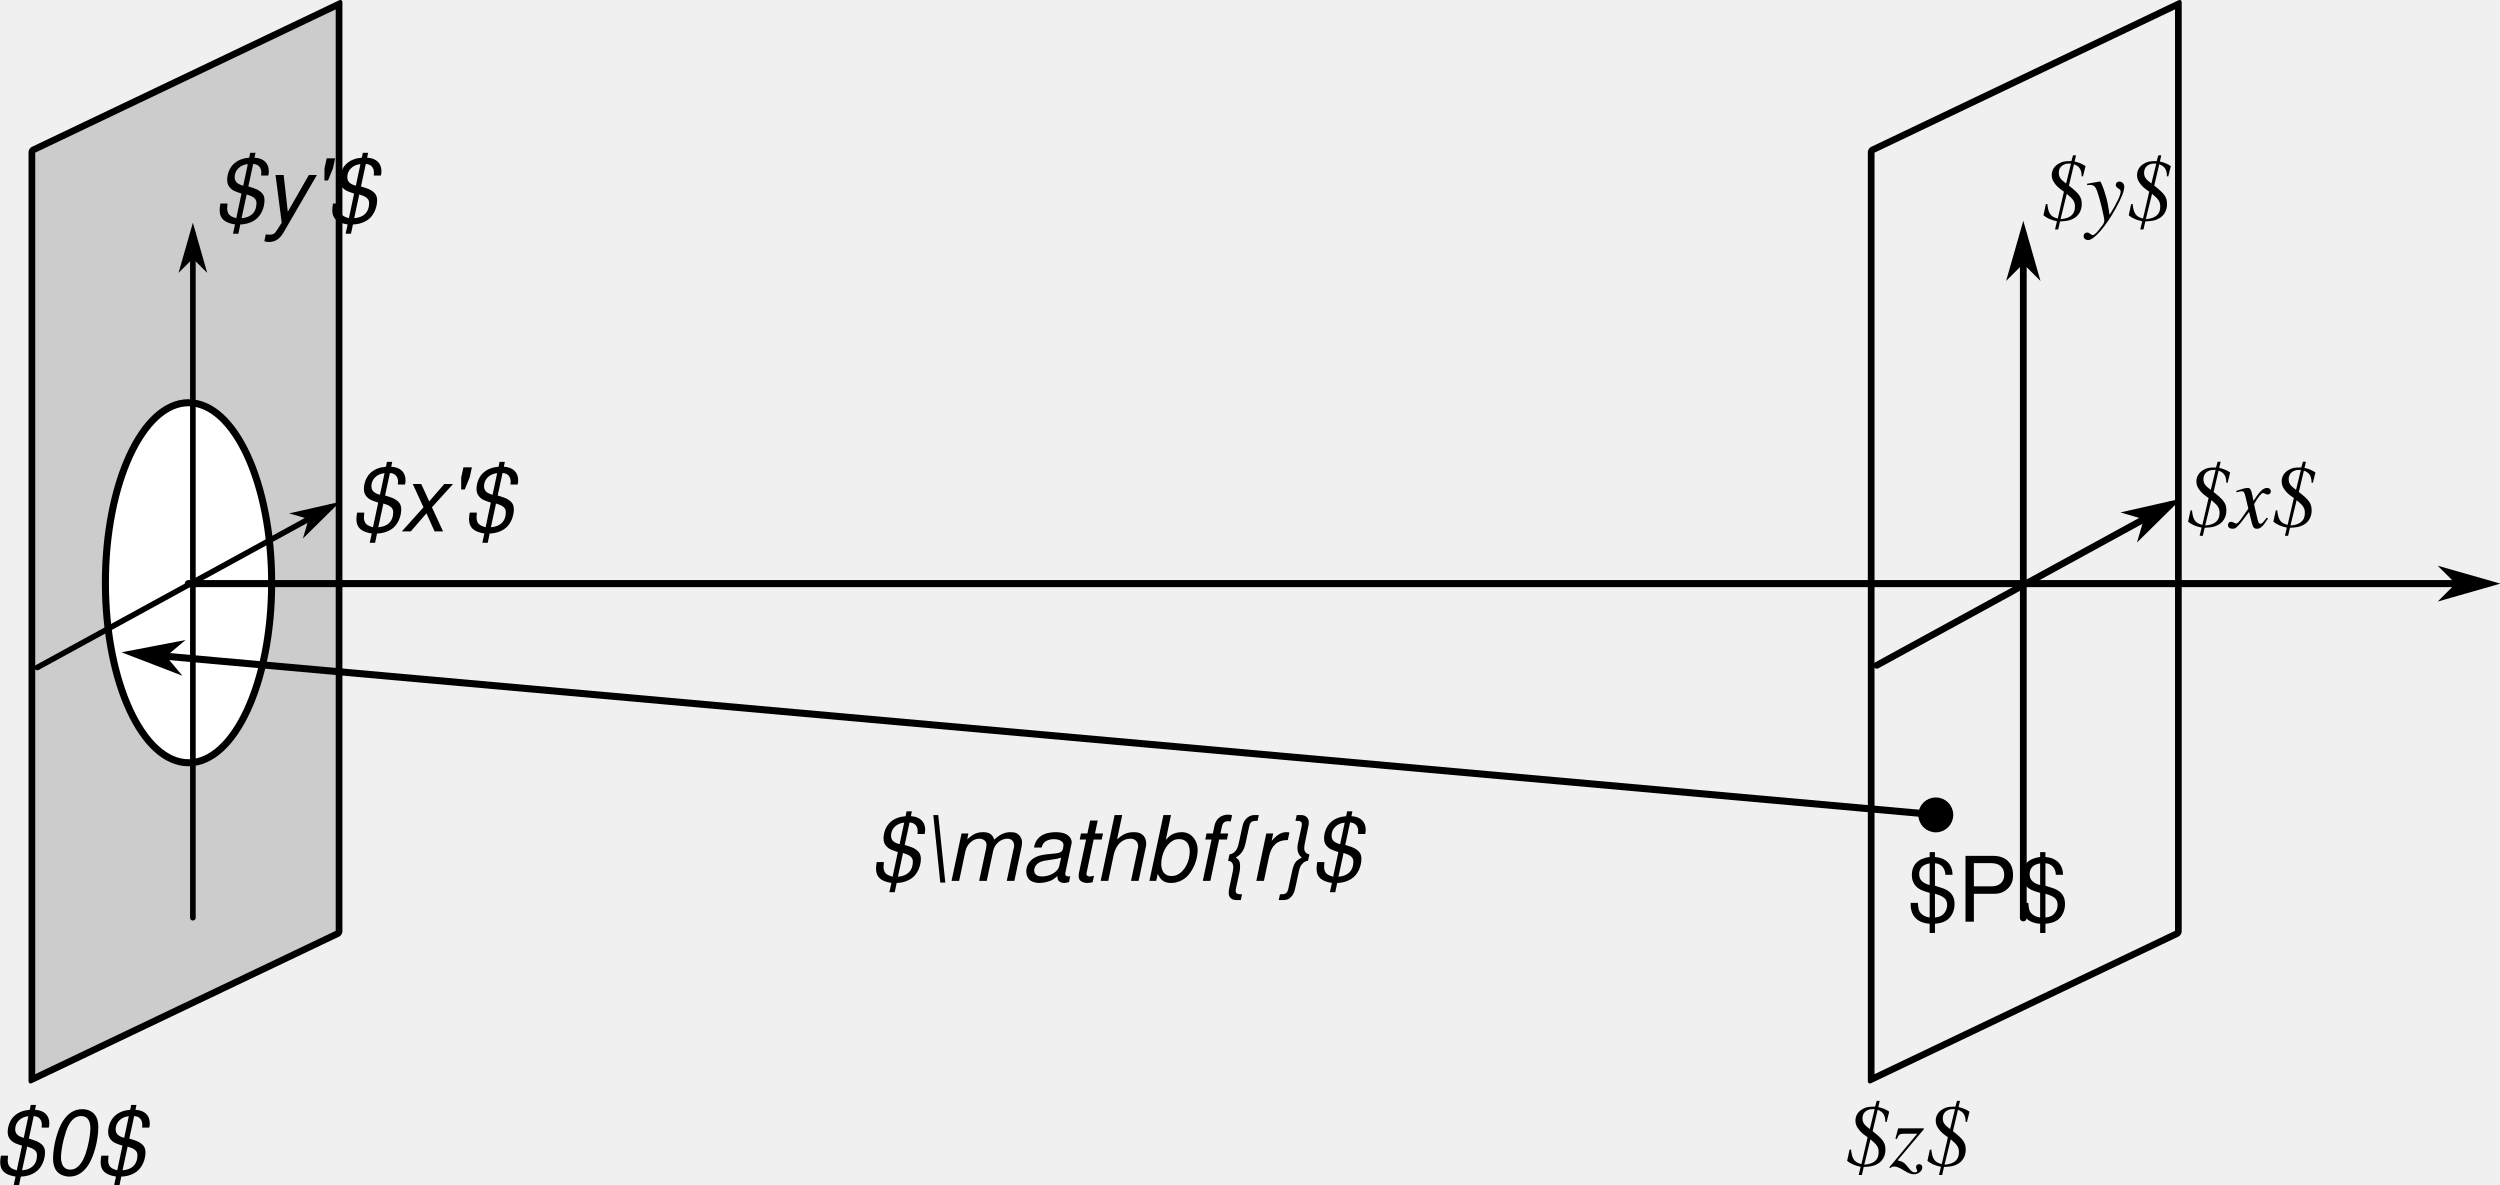
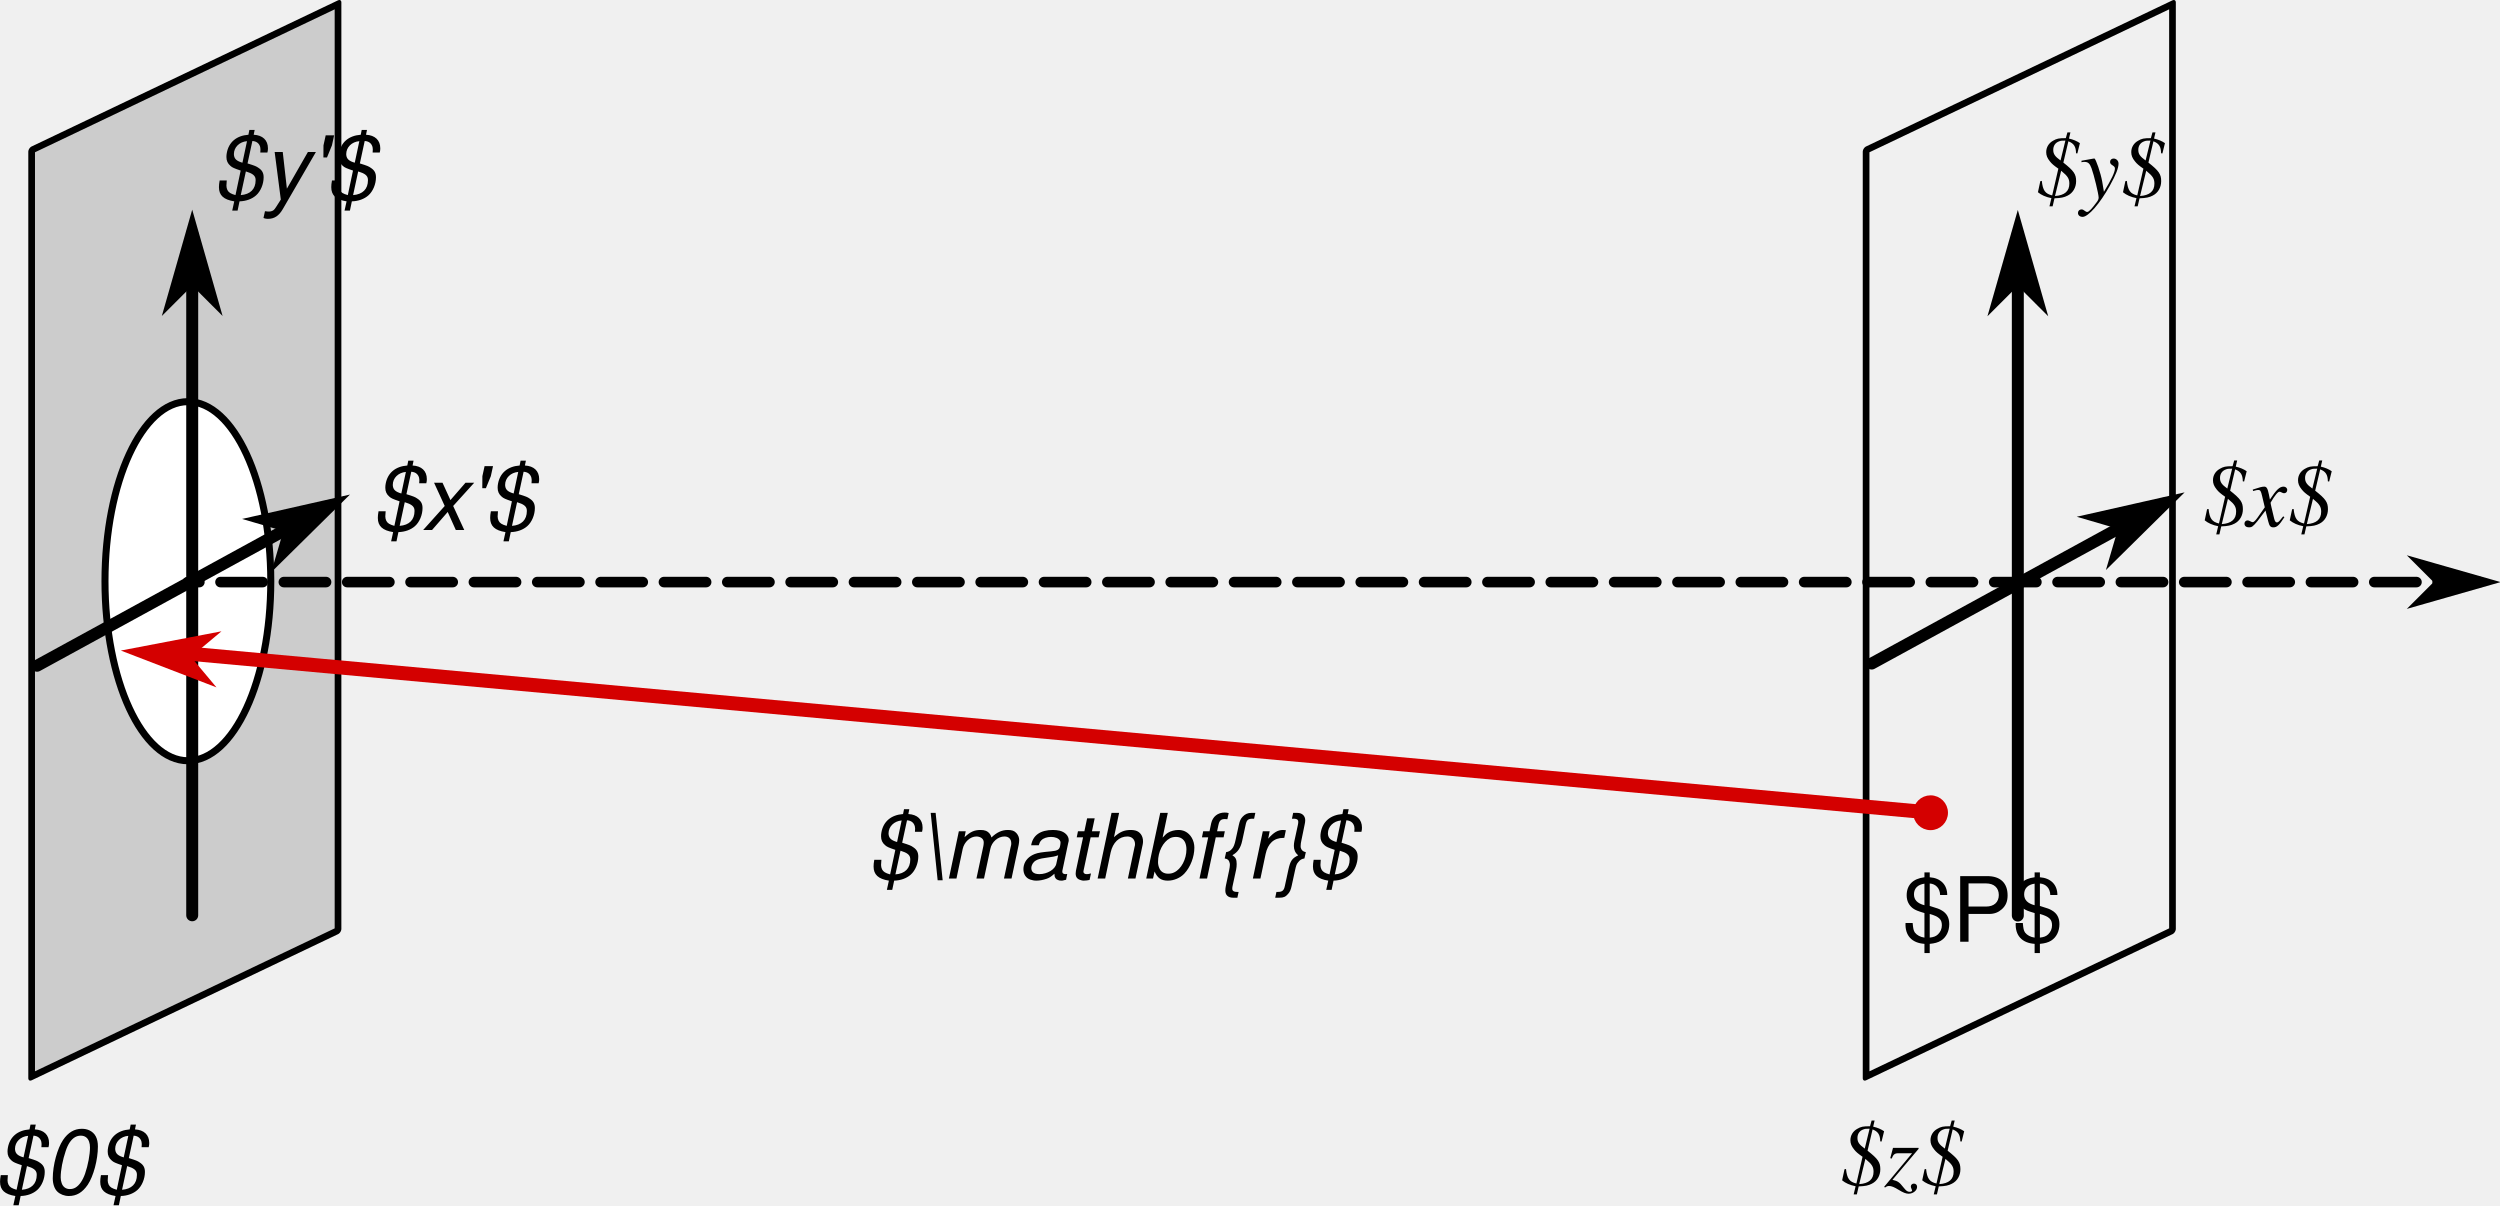
- <svg xmlns="http://www.w3.org/2000/svg" xmlns:xlink="http://www.w3.org/1999/xlink" width="442.823" height="209.881" id="svg2" version="1.0">
-   <defs id="defs4">
+ <svg xmlns="http://www.w3.org/2000/svg" width="125.303mm" height="60.408mm" viewBox="0 0 443.989 214.046" id="svg4471" version="1.1">
+   <defs id="defs4473">
    <marker orient="auto" refY="0" refX="0" id="Arrow1Mend" style="overflow:visible">
-       <path id="path4291" d="M 0,0 5,-5 -12.5,0 5,5 0,0 Z" style="fill-rule:evenodd;stroke:#000000;stroke-width:1pt" transform="matrix(-0.4,0,0,-0.4,-4,0)" />
+       <path id="path5178" d="M 0,0 5,-5 -12.5,0 5,5 0,0 Z" style="fill:#737373;fill-opacity:1;fill-rule:evenodd;stroke:#000000;stroke-width:1pt;stroke-opacity:1" transform="matrix(-0.4,0,0,-0.4,-4,0)" />
    </marker>
-     <linearGradient id="linearGradient3975">
-       <stop style="stop-color:#ff0000;stop-opacity:0;" offset="0" id="stop3977" />
-       <stop id="stop3995" offset="0.107" style="stop-color:#ff0000;stop-opacity:0.125;" />
-       <stop id="stop3993" offset="0.195" style="stop-color:#ff0000;stop-opacity:0;" />
-       <stop id="stop3991" offset="0.307" style="stop-color:#ff0000;stop-opacity:0.251;" />
-       <stop id="stop3989" offset="0.398" style="stop-color:#ff0000;stop-opacity:0;" />
-       <stop style="stop-color:#ff0000;stop-opacity:0.502;" offset="0.517" id="stop3997" />
-       <stop id="stop3987" offset="0.615" style="stop-color:#ff0000;stop-opacity:0;" />
-       <stop id="stop3983" offset="0.695" style="stop-color:#ff0000;stop-opacity:0.251;" />
-       <stop style="stop-color:#ff0000;stop-opacity:0;" offset="0.787" id="stop3985" />
-       <stop id="stop3999" offset="0.901" style="stop-color:#ff0000;stop-opacity:0.125;" />
-       <stop style="stop-color:#ff0000;stop-opacity:0;" offset="1" id="stop3979" />
-     </linearGradient>
    <marker orient="auto" refY="0" refX="0" id="Arrow1Mstart" style="overflow:visible">
      <path id="path5117" d="M 0,0 5,-5 -12.5,0 5,5 0,0 Z" style="fill-rule:evenodd;stroke:#000000;stroke-width:1pt;marker-start:none" transform="matrix(0.4,0,0,0.4,4,0)" />
    </marker>
-     <marker orient="auto" refY="0" refX="0" id="Arrow1Sstart" style="overflow:visible">
-       <path id="path5123" d="M 0,0 5,-5 -12.5,0 5,5 0,0 Z" style="fill-rule:evenodd;stroke:#000000;stroke-width:1pt;marker-start:none" transform="matrix(0.2,0,0,0.2,1.2,0)" />
+     <marker orient="auto" refY="0" refX="0" id="marker4424" style="overflow:visible">
+       <path id="path4426" d="M 0,0 5,-5 -12.5,0 5,5 0,0 Z" style="fill-rule:evenodd;stroke:#000000;stroke-width:1pt;marker-start:none" transform="matrix(0.4,0,0,0.4,4,0)" />
    </marker>
-     <marker orient="auto" refY="0" refX="0" id="Arrow2Sstart" style="overflow:visible">
-       <path id="path5141" style="font-size:12px;fill-rule:evenodd;stroke-width:0.625;stroke-linejoin:round" d="M 8.719,4.034 -2.207,0.016 8.719,-4.002 c -1.745,2.372 -1.735,5.617 -6e-7,8.035 z" transform="matrix(0.3,0,0,0.3,-0.69,0)" />
+     <marker orient="auto" refY="0" refX="0" id="marker4428" style="overflow:visible">
+       <path id="path4430" d="M 0,0 5,-5 -12.5,0 5,5 0,0 Z" style="fill-rule:evenodd;stroke:#000000;stroke-width:1pt;marker-start:none" transform="matrix(0.4,0,0,0.4,4,0)" />
    </marker>
-     <marker orient="auto" refY="0" refX="0" id="Arrow2Lstart" style="overflow:visible">
-       <path id="path5129" style="font-size:12px;fill-rule:evenodd;stroke-width:0.625;stroke-linejoin:round" d="M 8.719,4.034 -2.207,0.016 8.719,-4.002 c -1.745,2.372 -1.735,5.617 -6e-7,8.035 z" transform="matrix(1.1,0,0,1.1,1.1,0)" />
+     <marker orient="auto" refY="0" refX="0" id="marker4432" style="overflow:visible">
+       <path id="path4434" d="M 0,0 5,-5 -12.5,0 5,5 0,0 Z" style="fill-rule:evenodd;stroke:#000000;stroke-width:1pt;marker-start:none" transform="matrix(0.4,0,0,0.4,4,0)" />
    </marker>
-     <marker orient="auto" refY="0" refX="0" id="Arrow1Lstart" style="overflow:visible">
-       <path id="path5111" d="M 0,0 5,-5 -12.5,0 5,5 0,0 Z" style="fill-rule:evenodd;stroke:#000000;stroke-width:1pt;marker-start:none" transform="matrix(0.8,0,0,0.8,10,0)" />
+     <marker orient="auto" refY="0" refX="0" id="marker4436" style="overflow:visible">
+       <path id="path4438" d="M 0,0 5,-5 -12.5,0 5,5 0,0 Z" style="fill-rule:evenodd;stroke:#000000;stroke-width:1pt;marker-start:none" transform="matrix(0.4,0,0,0.4,4,0)" />
    </marker>
-     <marker orient="auto" refY="0" refX="0" id="Arrow1Lend" style="overflow:visible">
-       <path id="path5114" d="M 0,0 5,-5 -12.5,0 5,5 0,0 Z" style="fill-rule:evenodd;stroke:#000000;stroke-width:1pt;marker-start:none" transform="matrix(-0.8,0,0,-0.8,-10,0)" />
-     </marker>
-     <linearGradient xlink:href="#linearGradient3975-4" id="linearGradient3981-1" x1="240.857" y1="285.142" x2="241.473" y2="450.206" gradientUnits="userSpaceOnUse" gradientTransform="matrix(1.186871,0,0,1,0,-449.4429)" />
-     <linearGradient id="linearGradient3975-4">
-       <stop style="stop-color:#ff0000;stop-opacity:0;" offset="0" id="stop3977-9" />
-       <stop id="stop3995-4" offset="0.107" style="stop-color:#ff0000;stop-opacity:0.125;" />
-       <stop id="stop3993-0" offset="0.195" style="stop-color:#ff0000;stop-opacity:0;" />
-       <stop id="stop3991-9" offset="0.307" style="stop-color:#ff0000;stop-opacity:0.251;" />
-       <stop id="stop3989-9" offset="0.398" style="stop-color:#ff0000;stop-opacity:0;" />
-       <stop style="stop-color:#ff0000;stop-opacity:0.502;" offset="0.517" id="stop3997-9" />
-       <stop id="stop3987-5" offset="0.615" style="stop-color:#ff0000;stop-opacity:0;" />
-       <stop id="stop3983-7" offset="0.695" style="stop-color:#ff0000;stop-opacity:0.251;" />
-       <stop style="stop-color:#ff0000;stop-opacity:0;" offset="0.787" id="stop3985-5" />
-       <stop id="stop3999-1" offset="0.901" style="stop-color:#ff0000;stop-opacity:0.125;" />
-       <stop style="stop-color:#ff0000;stop-opacity:0;" offset="1" id="stop3979-8" />
-     </linearGradient>
-     <linearGradient y2="450.206" x2="241.473" y1="285.142" x1="240.857" gradientTransform="matrix(0.7926174,0,0,0.8063193,424.0142,-462.389)" gradientUnits="userSpaceOnUse" id="linearGradient4025-0" xlink:href="#linearGradient3975-4-0" />
-     <linearGradient id="linearGradient3975-4-0">
-       <stop style="stop-color:#0000ff;stop-opacity:0;" offset="0" id="stop3977-9-7" />
-       <stop id="stop3995-4-9" offset="0.107" style="stop-color:#0000ff;stop-opacity:0.125;" />
-       <stop id="stop3993-0-5" offset="0.195" style="stop-color:#0000ff;stop-opacity:0;" />
-       <stop id="stop3991-9-5" offset="0.307" style="stop-color:#0000ff;stop-opacity:0.251;" />
-       <stop id="stop3989-9-5" offset="0.398" style="stop-color:#0000ff;stop-opacity:0;" />
-       <stop style="stop-color:#0000ff;stop-opacity:0.502;" offset="0.517" id="stop3997-9-2" />
-       <stop id="stop3987-5-7" offset="0.615" style="stop-color:#0000ff;stop-opacity:0;" />
-       <stop id="stop3983-7-3" offset="0.695" style="stop-color:#0000ff;stop-opacity:0.251;" />
-       <stop style="stop-color:#0000ff;stop-opacity:0;" offset="0.787" id="stop3985-5-8" />
-       <stop id="stop3999-1-2" offset="0.901" style="stop-color:#0000ff;stop-opacity:0.125;" />
-       <stop style="stop-color:#0000ff;stop-opacity:0;" offset="1" id="stop3979-8-3" />
-     </linearGradient>
  </defs>
-   <g id="layer1" transform="translate(-30.41403,537.9538)">
-     <rect style="fill:#cccccc;stroke:#000000;stroke-width:1.316;stroke-linecap:round;stroke-linejoin:round;stroke-miterlimit:4;stroke-dasharray:none;stroke-dashoffset:0;stroke-opacity:1" id="rect1368" width="60.284" height="164.532" x="39.952" y="-494.087" transform="matrix(0.9025953,-0.4304901,0,1,0,0)" />
-     <path style="color:#000000;fill:#ffffff;stroke:#000000;stroke-width:2.757;stroke-linecap:round;stroke-linejoin:round;stroke-miterlimit:4;stroke-dasharray:none;stroke-dashoffset:0;stroke-opacity:1;marker:none" d="m 199.648,2940.504 c 0,9.709 -0.909,18.959 -2.552,27.372 -1.643,8.413 -4.021,15.99 -6.959,22.353 -2.938,6.363 -6.437,11.512 -10.322,15.071 -3.885,3.558 -8.156,5.526 -12.64,5.526 -4.483,0 -8.755,-1.968 -12.639,-5.526 -3.885,-3.558 -7.383,-8.708 -10.322,-15.07 -2.938,-6.363 -5.316,-13.94 -6.959,-22.353 -1.643,-8.413 -2.552,-17.663 -2.552,-27.372 0,-9.71 0.909,-18.959 2.552,-27.372 1.643,-8.413 4.021,-15.99 6.959,-22.353 2.938,-6.363 6.437,-11.512 10.322,-15.071 3.885,-3.558 8.156,-5.526 12.64,-5.526 4.483,0 8.755,1.968 12.64,5.526 3.885,3.558 7.383,8.708 10.322,15.071 2.938,6.363 5.316,13.939 6.959,22.353 1.643,8.413 2.552,17.663 2.552,27.372 z" id="shapes-f09.svgpath1932" transform="matrix(0.4534333,0,0,0.4534333,-11.99501,-1768.057)" />
-     <g id="g4895" style="stroke:#000000;stroke-width:2.205;stroke-miterlimit:4;stroke-dasharray:none;stroke-opacity:1" transform="matrix(0.4534333,0,0,0.4534333,14.03641,-594.3196)">
-       <path id="path1389" d="m 111.463,215.657 0,267.143" style="fill:#737373;fill-opacity:1;fill-rule:evenodd;stroke:#000000;stroke-width:2.205;stroke-linecap:round;stroke-linejoin:round;stroke-miterlimit:4;stroke-dasharray:none;stroke-opacity:1;marker-start:url(#Arrow1Mstart)" />
+   <g id="layer1" transform="translate(-170.1292,-387.5119)">
+     <path id="path4925" d="M 554.434,476.963 502.535,505.356" style="fill:#737373;fill-opacity:1;fill-rule:evenodd;stroke:#000000;stroke-width:2.125;stroke-linecap:round;stroke-linejoin:round;stroke-miterlimit:4;stroke-dasharray:none;stroke-opacity:1;marker-start:url(#marker4424)" />
+     <g id="g7473" transform="matrix(0,0.4534333,-0.4534333,0,677.7857,441.0113)" style="stroke:#000000;stroke-width:4.135;stroke-miterlimit:4;stroke-dasharray:16.54, 8.27;stroke-dashoffset:0;stroke-opacity:1" />
+     <g id="g5569">
+       <path style="fill:#737373;fill-opacity:1;fill-rule:evenodd;stroke:#000000;stroke-width:2.125;stroke-linecap:round;stroke-linejoin:round;stroke-miterlimit:4;stroke-dasharray:none;stroke-opacity:1;marker-start:url(#marker4424)" d="m 528.486,428.981 0,121.131" id="path4902" />
+       <rect transform="matrix(0.9025953,-0.4304901,0,1,0,0)" y="653.388" x="555.665" height="164.532" width="60.284" id="rect1372" style="fill:none;stroke:#000000;stroke-width:1.316;stroke-linecap:round;stroke-linejoin:round;stroke-miterlimit:4;stroke-dasharray:none;stroke-dashoffset:0;stroke-opacity:1" />
+       <g id="g5565">
+         <rect style="fill:#cccccc;stroke:#000000;stroke-width:1.316;stroke-linecap:round;stroke-linejoin:round;stroke-miterlimit:4;stroke-dasharray:none;stroke-dashoffset:0;stroke-opacity:1" id="rect1368" width="60.284" height="164.532" x="194.714" y="498.002" transform="matrix(0.9025953,-0.4304901,0,1,0,0)" />
+         <path style="color:#000000;fill:#ffffff;stroke:#000000;stroke-width:1.25;stroke-linecap:round;stroke-linejoin:round;stroke-miterlimit:4;stroke-dasharray:none;stroke-dashoffset:0;stroke-opacity:1;marker:none" d="m 218.219,490.731 c 0,4.403 -0.412,8.597 -1.157,12.412 -0.745,3.815 -1.823,7.25 -3.155,10.135 -1.332,2.885 -2.919,5.22 -4.68,6.834 -1.762,1.613 -3.698,2.506 -5.731,2.506 -2.033,0 -3.97,-0.892 -5.731,-2.506 -1.762,-1.613 -3.348,-3.948 -4.68,-6.833 -1.332,-2.885 -2.41,-6.321 -3.155,-10.135 -0.745,-3.815 -1.157,-8.009 -1.157,-12.412 0,-4.403 0.412,-8.597 1.157,-12.412 0.745,-3.815 1.823,-7.25 3.155,-10.135 1.332,-2.885 2.919,-5.22 4.68,-6.834 1.762,-1.614 3.698,-2.506 5.731,-2.506 2.033,0 3.97,0.892 5.731,2.506 1.762,1.613 3.348,3.948 4.68,6.834 1.332,2.885 2.41,6.321 3.155,10.135 0.745,3.815 1.157,8.009 1.157,12.412 z" id="shapes-f09.svgpath1932" />
+       </g>
+       <path style="fill:none;fill-opacity:1;fill-rule:evenodd;stroke:#000000;stroke-width:2.125;stroke-linecap:round;stroke-linejoin:round;stroke-miterlimit:4;stroke-dasharray:none;stroke-opacity:1;marker-start:url(#marker4424)" d="m 204.265,428.932 0,121.131" id="path1389" />
+       <path style="fill:#737373;fill-opacity:1;fill-rule:evenodd;stroke:#000000;stroke-width:1.875;stroke-linecap:round;stroke-linejoin:round;stroke-miterlimit:4;stroke-dasharray:7.5, 3.75;stroke-dashoffset:0;stroke-opacity:1;marker-start:url(#Arrow1Mstart)" d="m 610.537,490.889 -407.078,0" id="path7475" />
+       <path style="color:#000000;font-style:normal;font-variant:normal;font-weight:normal;font-stretch:normal;font-size:medium;line-height:normal;font-family:sans-serif;text-indent:0;text-align:start;text-decoration:none;text-decoration-line:none;text-decoration-style:solid;text-decoration-color:#000000;letter-spacing:normal;word-spacing:normal;text-transform:none;direction:ltr;block-progression:tb;writing-mode:lr-tb;baseline-shift:baseline;text-anchor:start;white-space:normal;clip-rule:nonzero;display:inline;overflow:visible;visibility:visible;opacity:1;isolation:auto;mix-blend-mode:normal;color-interpolation:sRGB;color-interpolation-filters:linearRGB;solid-color:#000000;solid-opacity:1;fill:#d40000;fill-opacity:1;fill-rule:nonzero;stroke:none;stroke-width:2.5;stroke-linecap:butt;stroke-linejoin:miter;stroke-miterlimit:4;stroke-dasharray:none;stroke-dashoffset:0;stroke-opacity:1;color-rendering:auto;image-rendering:auto;shape-rendering:auto;text-rendering:auto;enable-background:accumulate" d="m 200.189,502.026 -0.225,2.488 313.553,28.611 0.223,-2.49 z" id="path4236" />
+       <path style="fill:none;fill-opacity:1;fill-rule:evenodd;stroke:#000000;stroke-width:2.125;stroke-linecap:round;stroke-linejoin:round;stroke-miterlimit:4;stroke-dasharray:none;stroke-opacity:1;marker-start:url(#marker4424)" d="m 228.605,477.353 -51.899,28.393" id="path4910" />
+       <g style="fill:#d40000;fill-opacity:1;stroke:none;stroke-opacity:1" id="g4284" transform="translate(139.6873,925.4657)">
+         <g id="g4348">
+           <path style="fill:#d40000;fill-opacity:1;fill-rule:evenodd;stroke:none;stroke-width:0.4pt;stroke-opacity:1;marker-start:none" d="m 64.35,-421.303 5.426,-4.534 -17.876,3.419 16.984,6.541 -4.534,-5.426 z" id="path4290" />
+         </g>
+       </g>
+       <circle style="fill:#d40000;fill-opacity:1;stroke:#d40000;stroke-width:1;stroke-miterlimit:4;stroke-dasharray:none;stroke-dashoffset:0;stroke-opacity:1" id="circle4414" cx="512.988" cy="531.852" r="2.592" />
    </g>
-     <g id="g4908" transform="matrix(0.2228738,0.3948783,-0.3948783,0.2228738,149.2334,-540.1916)" style="stroke:#000000;stroke-width:2.205;stroke-miterlimit:4;stroke-dasharray:none;stroke-opacity:1">
-       <path id="path4910" d="m 111.463,215.657 -1.728,130.454" style="fill:#737373;fill-opacity:1;fill-rule:evenodd;stroke:#000000;stroke-width:2.205;stroke-linecap:round;stroke-linejoin:round;stroke-miterlimit:4;stroke-dasharray:none;stroke-opacity:1;marker-start:url(#Arrow1Mstart)" />
-     </g>
-     <g id="g7473" transform="matrix(0,0.4534333,-0.4534333,0,538.0983,-484.4544)" style="stroke:#000000;stroke-width:2.757;stroke-miterlimit:4;stroke-dasharray:none;stroke-opacity:1">
-       <path id="path7475" d="m 110,148.311 0,897.768" style="fill:#737373;fill-opacity:1;fill-rule:evenodd;stroke:#000000;stroke-width:2.757;stroke-linecap:round;stroke-linejoin:round;stroke-miterlimit:4;stroke-dasharray:none;stroke-opacity:1;marker-start:url(#Arrow1Mstart)" />
-     </g>
-     <path style="fill:none;stroke:#000000;stroke-width:1.25;stroke-linecap:butt;stroke-linejoin:miter;stroke-miterlimit:4;stroke-dasharray:none;stroke-opacity:1;marker-start:url(#Arrow1Mstart)" d="m 54.39,-422.195 319.552,28.611" id="path4236" />
-     <g id="g4900" transform="matrix(0.4534333,0,0,0.4534333,338.2581,-594.2708)" style="stroke:#000000;stroke-width:2.646;stroke-miterlimit:4;stroke-dasharray:none;stroke-opacity:1">
-       <path id="path4902" d="m 111.463,215.657 0,267.143" style="fill:#737373;fill-opacity:1;fill-rule:evenodd;stroke:#000000;stroke-width:2.646;stroke-linecap:round;stroke-linejoin:round;stroke-miterlimit:4;stroke-dasharray:none;stroke-opacity:1;marker-start:url(#Arrow1Mstart)" />
-     </g>
-     <g id="g4923" transform="matrix(0.2228738,0.3948783,-0.3948783,0.2228738,475.0626,-540.5809)" style="stroke:#000000;stroke-width:2.646;stroke-miterlimit:4;stroke-dasharray:none;stroke-opacity:1">
-       <path id="path4925" d="m 111.463,215.657 -1.728,130.454" style="fill:#737373;fill-opacity:1;fill-rule:evenodd;stroke:#000000;stroke-width:2.646;stroke-linecap:round;stroke-linejoin:round;stroke-miterlimit:4;stroke-dasharray:none;stroke-opacity:1;marker-start:url(#Arrow1Mstart)" />
-     </g>
-     <rect style="fill:none;stroke:#000000;stroke-width:1.316;stroke-linecap:round;stroke-linejoin:round;stroke-miterlimit:4;stroke-dasharray:none;stroke-dashoffset:0;stroke-opacity:1" id="rect1372" width="60.284" height="164.532" x="400.903" y="-338.701" transform="matrix(0.9025953,-0.4304901,0,1,0,0)" />
-     <text xml:space="preserve" style="font-style:normal;font-weight:normal;font-size:12px;line-height:125%;font-family:Sans;letter-spacing:0px;word-spacing:0px;fill:#000000;fill-opacity:1;stroke:none" x="378.837" y="-457.161" id="text4446-3">
-       <tspan id="tspan4448-1" x="378.837" y="-457.161" />
-     </text>
-     <circle r="2.592" cy="-393.613" cx="373.301" id="circle4414" style="fill:#000000;stroke:#000000;stroke-width:1;stroke-miterlimit:4;stroke-dasharray:none;stroke-dashoffset:0" d="m 375.893,-393.613 c 0,1.432 -1.16,2.592 -2.592,2.592 -1.432,0 -2.592,-1.16 -2.592,-2.592 0,-1.432 1.16,-2.592 2.592,-2.592 1.432,0 2.592,1.16 2.592,2.592 z" />
-     <g id="g3074">
-       <text id="text3934" y="-329.924" x="29.338" style="font-style:normal;font-variant:normal;font-weight:normal;font-stretch:normal;font-size:16px;line-height:125%;font-family:'Nimbus Sans L';-inkscape-font-specification:Sans;letter-spacing:0px;word-spacing:0px;fill:#000000;fill-opacity:1;stroke:none" xml:space="preserve">
-         <tspan style="font-style:italic;font-size:16px;-inkscape-font-specification:'Nimbus Sans L Italic'" y="-329.924" x="29.338" id="tspan3936">$0$</tspan>
+     <g transform="translate(139.6873,925.4657)" id="g4311">
+       <text id="text3934" y="-325.924" x="29.338" style="font-style:normal;font-variant:normal;font-weight:normal;font-stretch:normal;font-size:16px;line-height:125%;font-family:'Nimbus Sans L';-inkscape-font-specification:Sans;letter-spacing:0px;word-spacing:0px;fill:#000000;fill-opacity:1;stroke:none" xml:space="preserve">
+         <tspan style="font-style:italic;font-size:16px;-inkscape-font-specification:'Nimbus Sans L Italic'" y="-325.924" x="29.338" id="tspan3936">$0$</tspan>
      </text>
-       <text id="text3934-6" y="-331.25" x="357.099" style="font-style:normal;font-variant:normal;font-weight:normal;font-stretch:normal;font-size:16px;line-height:125%;font-family:'Nimbus Sans L';-inkscape-font-specification:Sans;letter-spacing:0px;word-spacing:0px;fill:#000000;fill-opacity:1;stroke:none" xml:space="preserve">
-         <tspan style="font-style:italic;font-variant:normal;font-weight:normal;font-stretch:normal;font-size:16px;font-family:'Nimbus Roman No9 L';-inkscape-font-specification:'Nimbus Roman No9 L Italic'" y="-331.25" x="357.099" id="tspan3936-2">$z$</tspan>
+       <text id="text3934-6" y="-327.25" x="357.099" style="font-style:normal;font-variant:normal;font-weight:normal;font-stretch:normal;font-size:16px;line-height:125%;font-family:'Nimbus Sans L';-inkscape-font-specification:Sans;letter-spacing:0px;word-spacing:0px;fill:#000000;fill-opacity:1;stroke:none" xml:space="preserve">
+         <tspan style="font-style:italic;font-variant:normal;font-weight:normal;font-stretch:normal;font-size:16px;font-family:'Nimbus Roman No9 L';-inkscape-font-specification:'Nimbus Roman No9 L Italic'" y="-327.25" x="357.099" id="tspan3936-2">$z$</tspan>
      </text>
-       <text id="text3934-6-7" y="-374.704" x="368.214" style="font-style:normal;font-variant:normal;font-weight:normal;font-stretch:normal;font-size:16px;line-height:125%;font-family:'Nimbus Sans L';-inkscape-font-specification:Sans;letter-spacing:0px;word-spacing:0px;fill:#000000;fill-opacity:1;stroke:none" xml:space="preserve">
-         <tspan style="font-style:normal;font-variant:normal;font-weight:normal;font-stretch:normal;font-size:16px;font-family:'Nimbus Sans L';-inkscape-font-specification:'Nimbus Sans L'" y="-374.704" x="368.214" id="tspan3936-2-1">$P$</tspan>
+       <text id="text3934-6-7" y="-370.704" x="368.214" style="font-style:normal;font-variant:normal;font-weight:normal;font-stretch:normal;font-size:16px;line-height:125%;font-family:'Nimbus Sans L';-inkscape-font-specification:Sans;letter-spacing:0px;word-spacing:0px;fill:#000000;fill-opacity:1;stroke:none" xml:space="preserve">
+         <tspan style="font-style:normal;font-variant:normal;font-weight:normal;font-stretch:normal;font-size:16px;font-family:'Nimbus Sans L';-inkscape-font-specification:'Nimbus Sans L'" y="-370.704" x="368.214" id="tspan3936-2-1">$P$</tspan>
      </text>
-       <text id="text4022-7" y="-443.825" x="92.433" style="font-style:normal;font-variant:normal;font-weight:normal;font-stretch:normal;font-size:22px;line-height:125%;font-family:'Nimbus Sans L';-inkscape-font-specification:Sans;letter-spacing:0px;word-spacing:0px;fill:#000000;fill-opacity:1;stroke:none" xml:space="preserve">
-         <tspan style="font-style:italic;font-size:16px;-inkscape-font-specification:'Nimbus Sans L Italic'" y="-443.825" x="92.433" id="tspan4024-0">$x'$</tspan>
+       <text id="text4022-7" y="-443.825" x="96.433" style="font-style:normal;font-variant:normal;font-weight:normal;font-stretch:normal;font-size:22px;line-height:125%;font-family:'Nimbus Sans L';-inkscape-font-specification:Sans;letter-spacing:0px;word-spacing:0px;fill:#000000;fill-opacity:1;stroke:none" xml:space="preserve">
+         <tspan style="font-style:italic;font-size:16px;-inkscape-font-specification:'Nimbus Sans L Italic'" y="-443.825" x="96.433" id="tspan4024-0">$x'$</tspan>
      </text>
-       <text id="text4022-7-4" y="-498.57" x="68.216" style="font-style:normal;font-variant:normal;font-weight:normal;font-stretch:normal;font-size:22px;line-height:125%;font-family:'Nimbus Sans L';-inkscape-font-specification:Sans;letter-spacing:0px;word-spacing:0px;fill:#000000;fill-opacity:1;stroke:none" xml:space="preserve">
-         <tspan style="font-style:italic;font-size:16px;-inkscape-font-specification:'Nimbus Sans L Italic'" y="-498.57" x="68.216" id="tspan4024-0-0">$y'$</tspan>
+       <text id="text4022-7-4" y="-502.57" x="68.216" style="font-style:normal;font-variant:normal;font-weight:normal;font-stretch:normal;font-size:22px;line-height:125%;font-family:'Nimbus Sans L';-inkscape-font-specification:Sans;letter-spacing:0px;word-spacing:0px;fill:#000000;fill-opacity:1;stroke:none" xml:space="preserve">
+         <tspan style="font-style:italic;font-size:16px;-inkscape-font-specification:'Nimbus Sans L Italic'" y="-502.57" x="68.216" id="tspan4024-0-0">$y'$</tspan>
      </text>
      <text id="text3934-6-2" y="-381.927" x="184.477" style="font-style:normal;font-variant:normal;font-weight:normal;font-stretch:normal;font-size:16px;line-height:125%;font-family:'Nimbus Sans L';-inkscape-font-specification:Sans;letter-spacing:0px;word-spacing:0px;fill:#000000;fill-opacity:1;stroke:none" xml:space="preserve">
        <tspan style="font-style:italic;font-variant:normal;font-weight:normal;font-stretch:normal;font-size:16px;font-family:'Nimbus Sans L';-inkscape-font-specification:'Nimbus Sans L Italic'" y="-381.927" x="184.477" id="tspan3936-2-6">$\mathbf{r}$</tspan>
      </text>
-       <text id="text4022-7-4-1" y="-498.738" x="391.872" style="font-style:normal;font-variant:normal;font-weight:normal;font-stretch:normal;font-size:22px;line-height:125%;font-family:'Nimbus Sans L';-inkscape-font-specification:Sans;letter-spacing:0px;word-spacing:0px;fill:#000000;fill-opacity:1;stroke:none" xml:space="preserve">
-         <tspan style="font-style:italic;font-variant:normal;font-weight:normal;font-stretch:normal;font-size:16px;font-family:'Nimbus Roman No9 L';-inkscape-font-specification:'Nimbus Roman No9 L Italic'" y="-498.738" x="391.872" id="tspan4024-0-0-6">$y$</tspan>
+       <text id="text4022-7-4-1" y="-502.738" x="391.872" style="font-style:normal;font-variant:normal;font-weight:normal;font-stretch:normal;font-size:22px;line-height:125%;font-family:'Nimbus Sans L';-inkscape-font-specification:Sans;letter-spacing:0px;word-spacing:0px;fill:#000000;fill-opacity:1;stroke:none" xml:space="preserve">
+         <tspan style="font-style:italic;font-variant:normal;font-weight:normal;font-stretch:normal;font-size:16px;font-family:'Nimbus Roman No9 L';-inkscape-font-specification:'Nimbus Roman No9 L Italic'" y="-502.738" x="391.872" id="tspan4024-0-0-6">$y$</tspan>
      </text>
-       <text id="text4022-7-4-1-0" y="-444.471" x="417.487" style="font-style:normal;font-variant:normal;font-weight:normal;font-stretch:normal;font-size:22px;line-height:125%;font-family:'Nimbus Sans L';-inkscape-font-specification:Sans;letter-spacing:0px;word-spacing:0px;fill:#000000;fill-opacity:1;stroke:none" xml:space="preserve">
-         <tspan style="font-style:italic;font-variant:normal;font-weight:normal;font-stretch:normal;font-size:16px;font-family:'Nimbus Roman No9 L';-inkscape-font-specification:'Nimbus Roman No9 L Italic'" y="-444.471" x="417.487" id="tspan4024-0-0-6-8">$x$</tspan>
+       <text id="text4022-7-4-1-0" y="-444.471" x="421.487" style="font-style:normal;font-variant:normal;font-weight:normal;font-stretch:normal;font-size:22px;line-height:125%;font-family:'Nimbus Sans L';-inkscape-font-specification:Sans;letter-spacing:0px;word-spacing:0px;fill:#000000;fill-opacity:1;stroke:none" xml:space="preserve">
+         <tspan style="font-style:italic;font-variant:normal;font-weight:normal;font-stretch:normal;font-size:16px;font-family:'Nimbus Roman No9 L';-inkscape-font-specification:'Nimbus Roman No9 L Italic'" y="-444.471" x="421.487" id="tspan4024-0-0-6-8">$x$</tspan>
      </text>
    </g>
  </g>
</svg>
